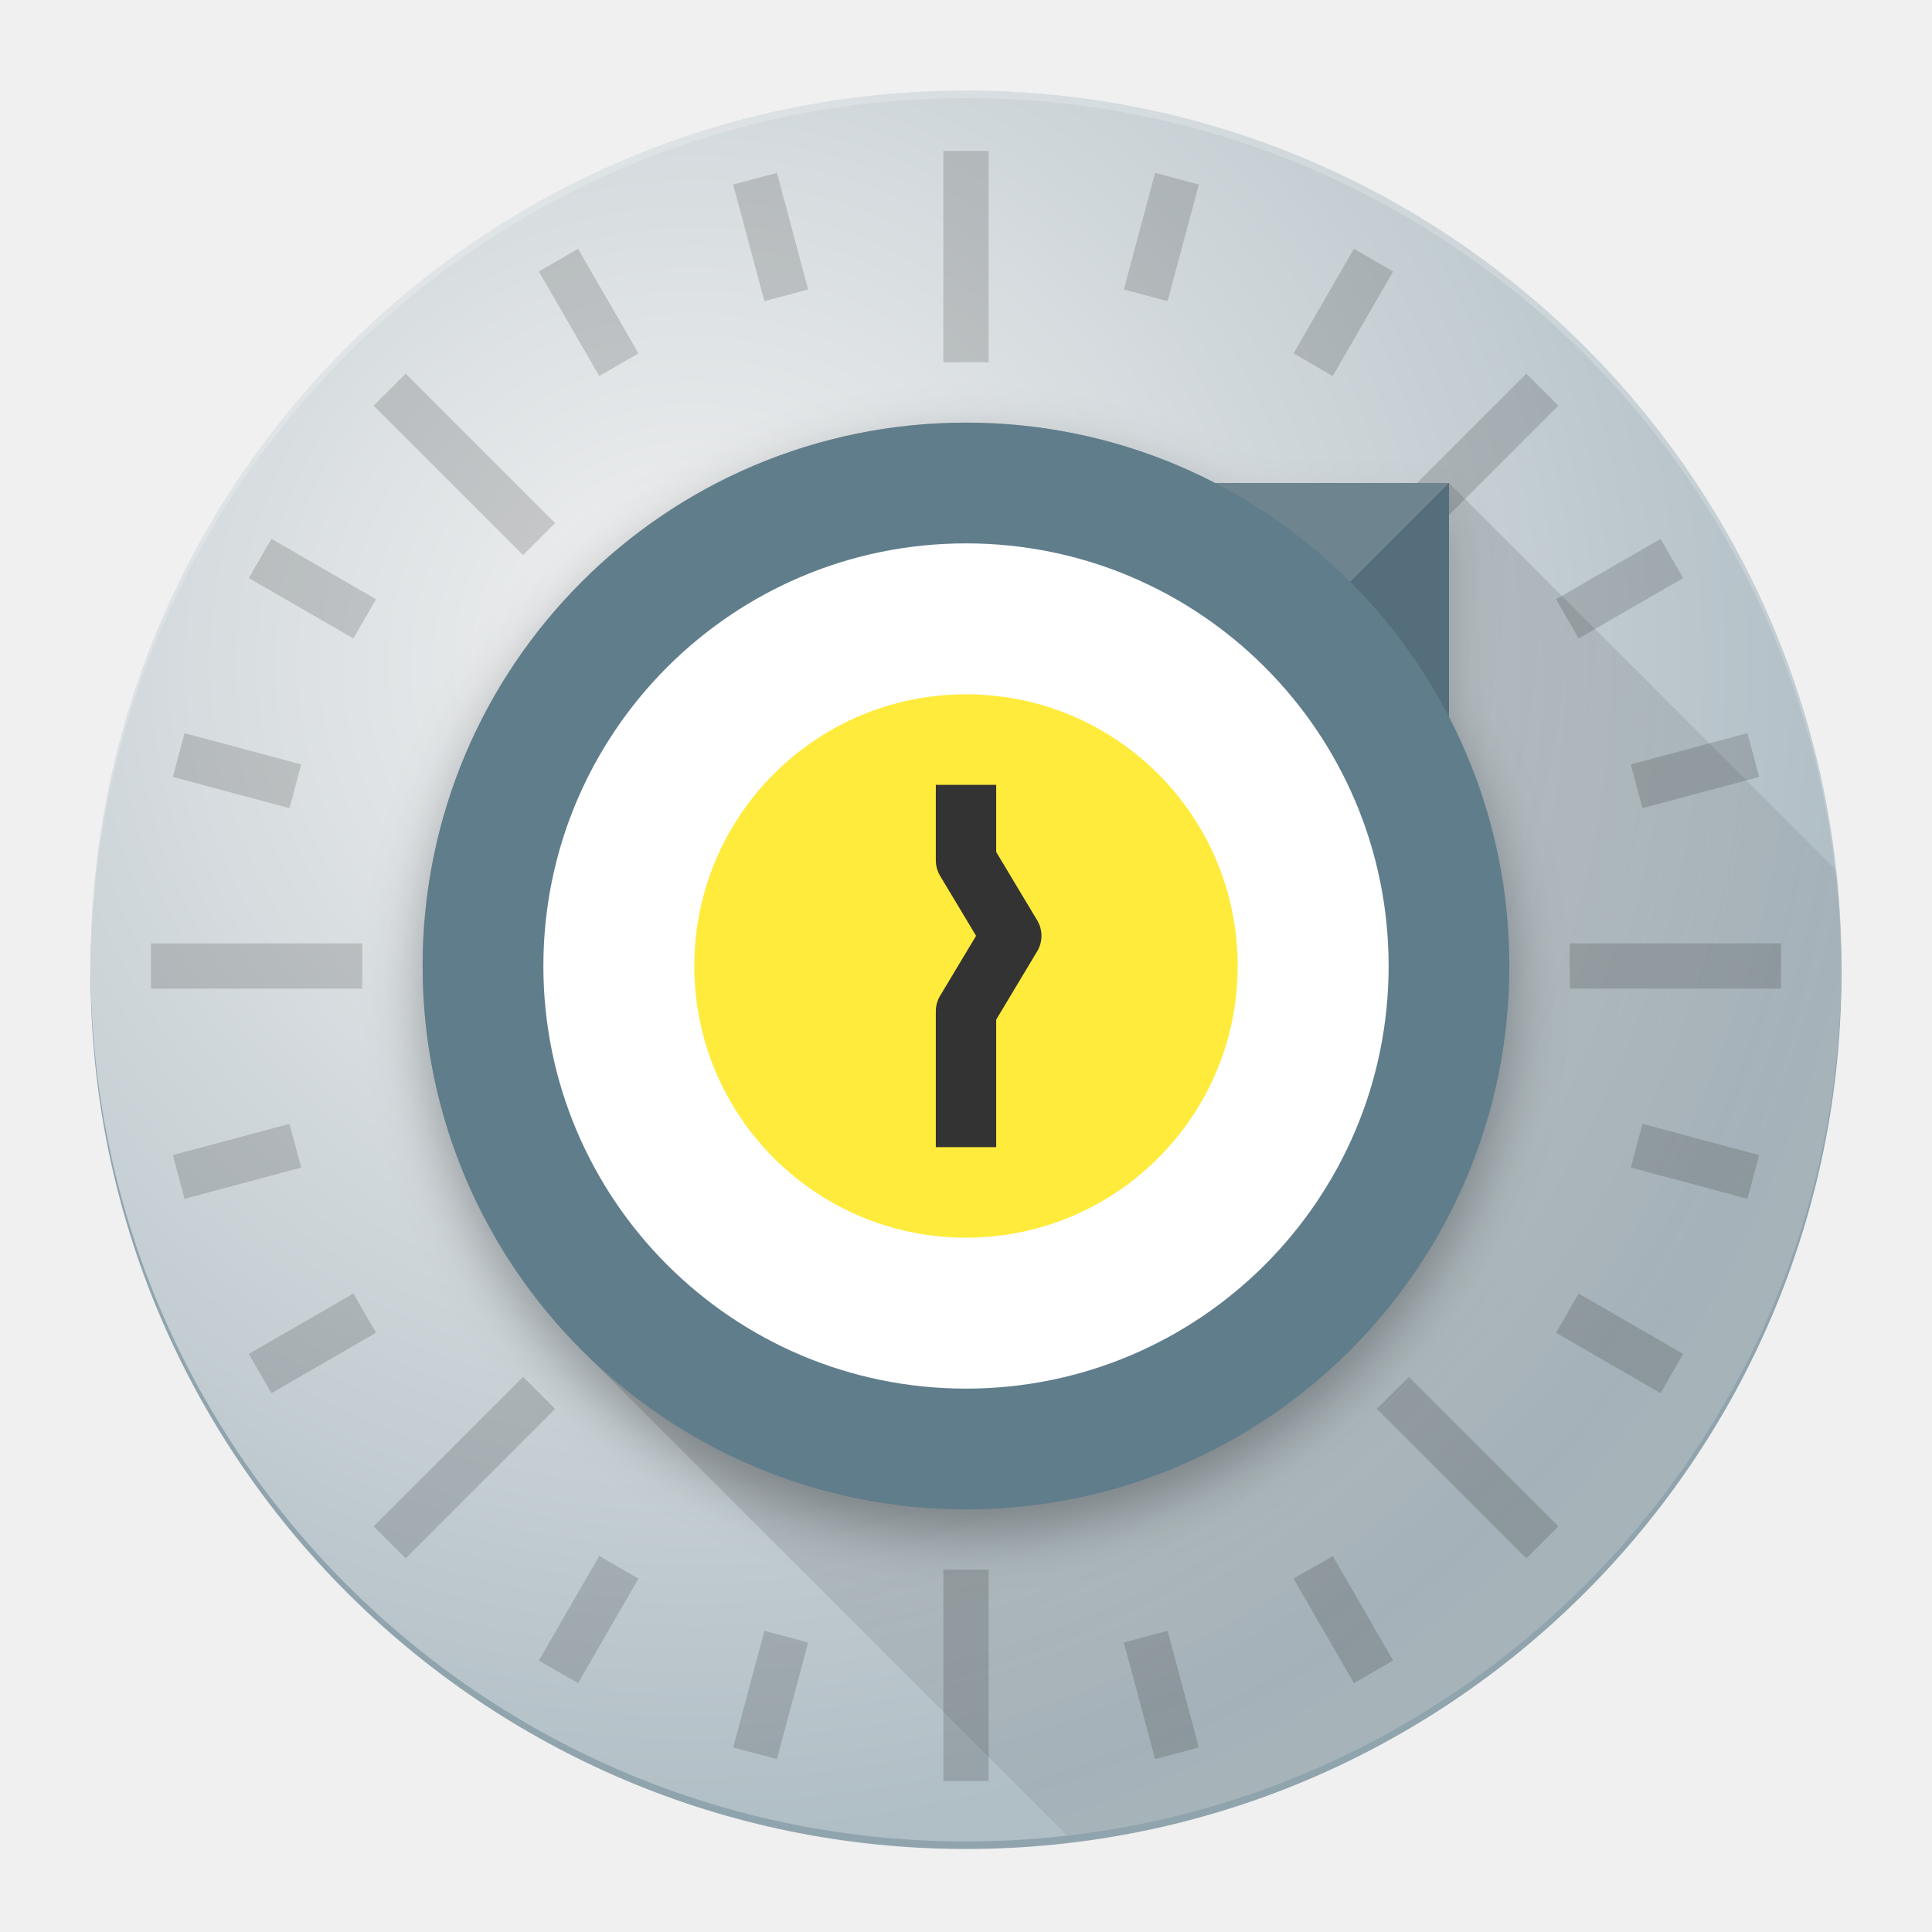
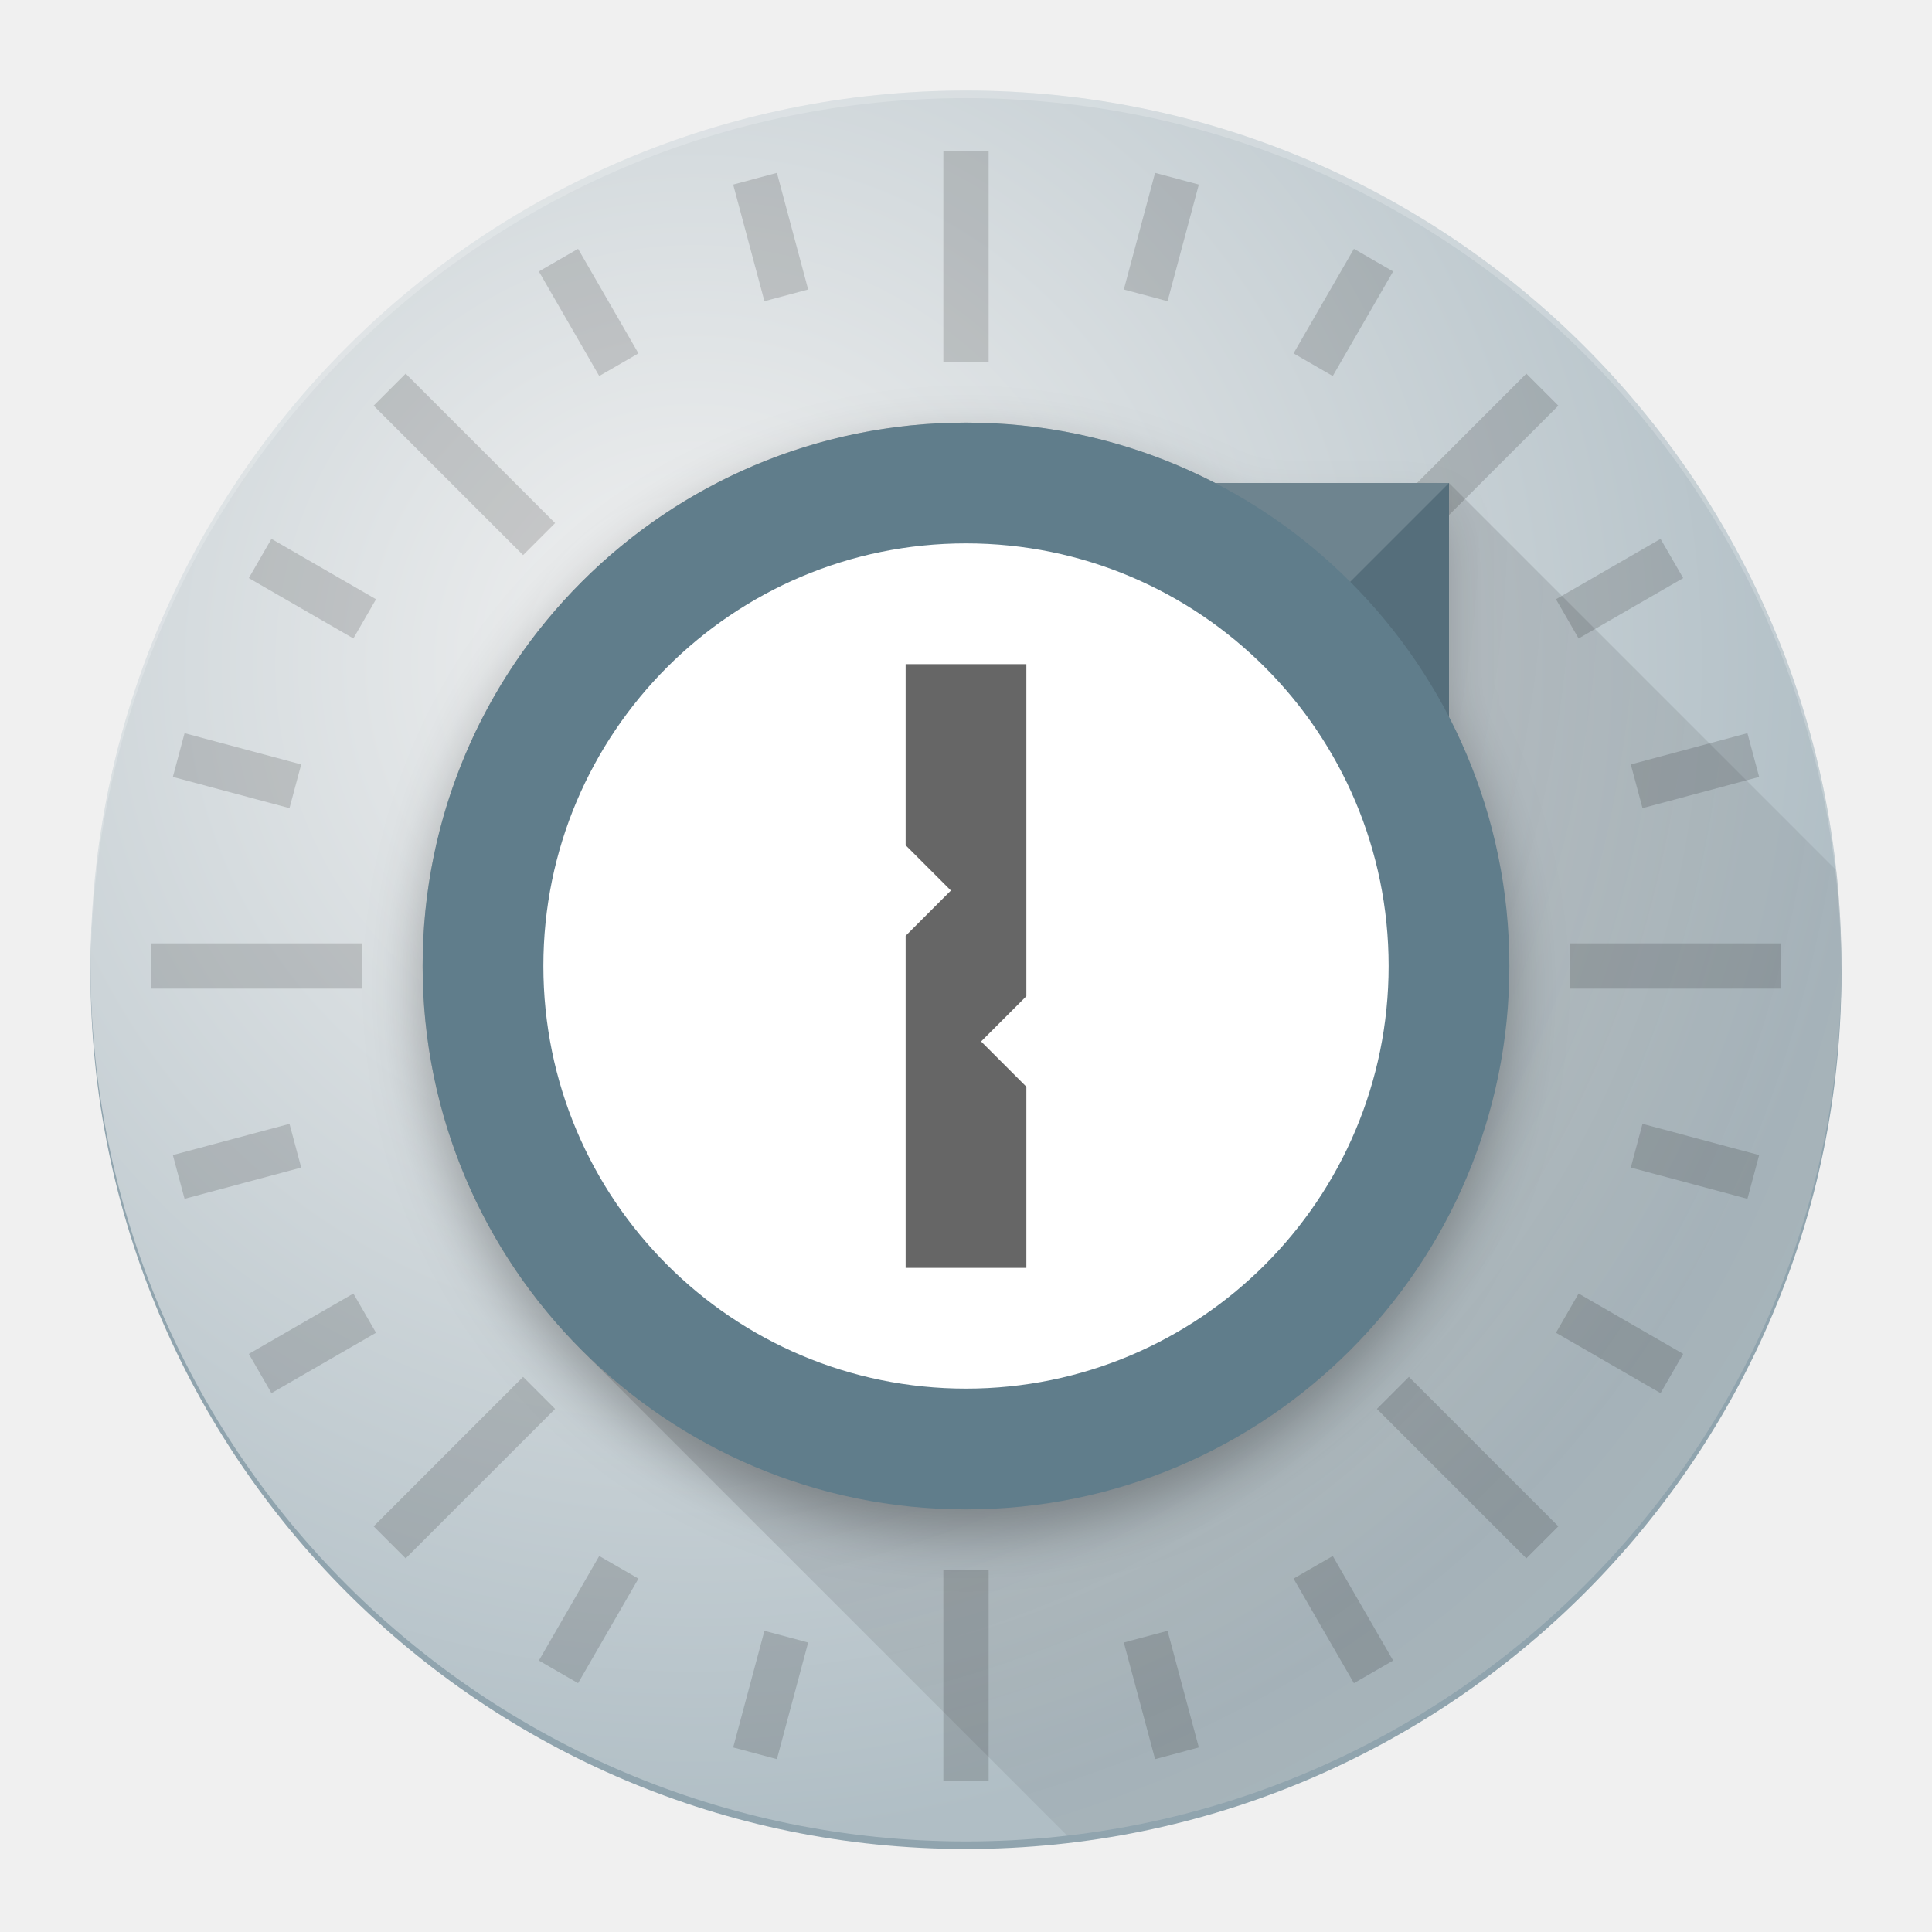
<svg xmlns="http://www.w3.org/2000/svg" xmlns:xlink="http://www.w3.org/1999/xlink" width="512" height="512" viewBox="0 0 512 512" id="svg2" version="1.1">
  <defs id="defs4">
    <linearGradient id="linearGradient4190">
      <stop style="stop-color:#f2f2f2;stop-opacity:1" offset="0" id="stop4192" />
      <stop style="stop-color:#b0bec5;stop-opacity:1" offset="1" id="stop4194" />
    </linearGradient>
    <linearGradient id="linearGradient4441">
      <stop id="stop4443" offset="0" style="stop-color:#000000;stop-opacity:1" />
      <stop id="stop4445" offset="1" style="stop-color:#000000;stop-opacity:0" />
    </linearGradient>
    <linearGradient id="linearGradient4381">
      <stop style="stop-color:#ffffff;stop-opacity:1" offset="0" id="stop4383" />
      <stop style="stop-color:#d3d7cf;stop-opacity:1" offset="1" id="stop4385" />
    </linearGradient>
    <radialGradient xlink:href="#linearGradient4381" id="radialGradient7758" gradientUnits="userSpaceOnUse" gradientTransform="matrix(0,2.385312,-2.385312,0,2048.834,853.5321)" cx="1" cy="860.362" fx="1" fy="860.362" r="84" />
    <clipPath clipPathUnits="userSpaceOnUse" id="clipPath7754-9">
      <ellipse ry="87.889" rx="87.889" cy="956.362" cx="96" id="ellipse7756-2" style="color:#000000;clip-rule:nonzero;display:inline;overflow:visible;visibility:visible;opacity:1;isolation:auto;mix-blend-mode:normal;color-interpolation:sRGB;color-interpolation-filters:linearRGB;solid-color:#000000;solid-opacity:1;fill:url(#radialGradient7758);fill-opacity:1;fill-rule:nonzero;stroke:none;stroke-width:3.955px;stroke-linecap:butt;stroke-linejoin:miter;stroke-miterlimit:4;stroke-dasharray:none;stroke-dashoffset:0;stroke-opacity:1;marker:none;marker-start:none;marker-mid:none;marker-end:none;paint-order:normal;color-rendering:auto;image-rendering:auto;shape-rendering:auto;text-rendering:auto;enable-background:accumulate" />
    </clipPath>
    <linearGradient id="linearGradient7905">
      <stop style="stop-color:#6ceeff;stop-opacity:1" offset="0" id="stop7901" />
      <stop style="stop-color:#00bcd4;stop-opacity:0.929" offset="1" id="stop7903" />
    </linearGradient>
    <radialGradient xlink:href="#linearGradient7905" id="radialGradient7907-1" cx="46.771" cy="908.613" fx="46.771" fy="908.613" r="87.889" gradientTransform="matrix(1.598522,0,0,1.598522,-36.10463,-1412.298)" gradientUnits="userSpaceOnUse" />
    <clipPath clipPathUnits="userSpaceOnUse" id="clipPath4261">
      <circle style="color:#000000;clip-rule:nonzero;display:inline;overflow:visible;visibility:visible;opacity:1;isolation:auto;mix-blend-mode:normal;color-interpolation:sRGB;color-interpolation-filters:linearRGB;solid-color:#000000;solid-opacity:1;fill:#ba68c8;fill-opacity:1;fill-rule:nonzero;stroke:none;stroke-width:3.955px;stroke-linecap:butt;stroke-linejoin:miter;stroke-miterlimit:4;stroke-dasharray:none;stroke-dashoffset:0;stroke-opacity:1;marker:none;marker-start:none;marker-mid:none;marker-end:none;paint-order:normal;color-rendering:auto;image-rendering:auto;shape-rendering:auto;text-rendering:auto;enable-background:accumulate" id="ellipse4263" cx="96.134" cy="956.504" r="89.817" />
    </clipPath>
    <radialGradient xlink:href="#linearGradient4441" id="radialGradient4482" cx="3.2591954e-06" cy="-17.959" fx="3.2591954e-06" fy="-17.959" r="296" gradientTransform="matrix(-1.223102,1.223102,-1.729727,-1.729727,-31.0643,-31.06431)" gradientUnits="userSpaceOnUse" />
    <clipPath clipPathUnits="userSpaceOnUse" id="clipPath4196">
      <ellipse style="color:#000000;clip-rule:nonzero;display:inline;overflow:visible;visibility:visible;opacity:1;isolation:auto;mix-blend-mode:normal;color-interpolation:sRGB;color-interpolation-filters:linearRGB;solid-color:#000000;solid-opacity:1;fill:#e91e63;fill-opacity:1;fill-rule:nonzero;stroke:none;stroke-width:10.567px;stroke-linecap:butt;stroke-linejoin:miter;stroke-miterlimit:4;stroke-dasharray:none;stroke-dashoffset:0;stroke-opacity:1;marker:none;marker-start:none;marker-mid:none;marker-end:none;paint-order:normal;color-rendering:auto;image-rendering:auto;shape-rendering:auto;text-rendering:auto;enable-background:accumulate" id="ellipse4198" cx="744.133" cy="-382.094" rx="232" ry="232" transform="matrix(0.7071068,0.7071068,0.7071068,-0.7071068,0,0)" />
    </clipPath>
    <filter style="color-interpolation-filters:sRGB" id="filter4215" x="-0.06" width="1.12" y="-0.06" height="1.12">
      <feGaussianBlur stdDeviation="7.2" id="feGaussianBlur4217" />
    </filter>
    <radialGradient xlink:href="#linearGradient4190" id="radialGradient4198" cx="184" cy="716.362" fx="184" fy="716.362" r="232" gradientTransform="matrix(1.344828,1.5327555e-7,-1.5327554e-7,1.344828,-63.44817,-247.0215)" gradientUnits="userSpaceOnUse" />
  </defs>
  <g id="layer1" transform="translate(0,-540.3622)" style="display:inline">
    <ellipse ry="232" rx="232" cy="798.362" cx="256" id="ellipse7832" style="color:#000000;clip-rule:nonzero;display:inline;overflow:visible;visibility:visible;opacity:1;isolation:auto;mix-blend-mode:normal;color-interpolation:sRGB;color-interpolation-filters:linearRGB;solid-color:#000000;solid-opacity:1;fill:#90a4ae;fill-opacity:1;fill-rule:nonzero;stroke:none;stroke-width:10.567px;stroke-linecap:butt;stroke-linejoin:miter;stroke-miterlimit:4;stroke-dasharray:none;stroke-dashoffset:0;stroke-opacity:1;marker:none;marker-start:none;marker-mid:none;marker-end:none;paint-order:normal;color-rendering:auto;image-rendering:auto;shape-rendering:auto;text-rendering:auto;enable-background:accumulate" />
    <ellipse style="color:#000000;clip-rule:nonzero;display:inline;overflow:visible;visibility:visible;opacity:1;isolation:auto;mix-blend-mode:normal;color-interpolation:sRGB;color-interpolation-filters:linearRGB;solid-color:#000000;solid-opacity:1;fill:url(#radialGradient4198);fill-opacity:1;fill-rule:nonzero;stroke:none;stroke-width:10.567px;stroke-linecap:butt;stroke-linejoin:miter;stroke-miterlimit:4;stroke-dasharray:none;stroke-dashoffset:0;stroke-opacity:1;marker:none;marker-start:none;marker-mid:none;marker-end:none;paint-order:normal;color-rendering:auto;image-rendering:auto;shape-rendering:auto;text-rendering:auto;enable-background:accumulate" id="path4157" cx="256" cy="796.362" rx="232" ry="232" />
    <g id="g4358" style="opacity:0.15">
      <path d="m 256,956.362 0,56 m 0,-432 0,56" style="fill:#ffffff;fill-rule:evenodd;stroke:#000000;stroke-width:12;stroke-linecap:butt;stroke-linejoin:miter;stroke-miterlimit:4;stroke-dasharray:none;stroke-opacity:1" id="path4562-3" />
      <path id="path4203" style="fill:#ffffff;fill-rule:evenodd;stroke:#000000;stroke-width:12;stroke-linecap:butt;stroke-linejoin:miter;stroke-miterlimit:4;stroke-dasharray:none;stroke-opacity:1" d="m 96,796.362 -56,0 m 432,0 -56,0" />
      <path d="m 142.863,909.499 -39.598,39.598 m 305.47,-305.47 -39.598,39.598" style="fill:#ffffff;fill-rule:evenodd;stroke:#000000;stroke-width:12;stroke-linecap:butt;stroke-linejoin:miter;stroke-miterlimit:4;stroke-dasharray:none;stroke-opacity:1" id="path4205" />
      <path id="path4207" style="fill:#ffffff;fill-rule:evenodd;stroke:#000000;stroke-width:12;stroke-linecap:butt;stroke-linejoin:miter;stroke-miterlimit:4;stroke-dasharray:none;stroke-opacity:1" d="m 369.137,909.499 39.598,39.598 m -305.47,-305.47 39.598,39.598" />
      <path id="path4209" style="fill:#ffffff;fill-rule:evenodd;stroke:#000000;stroke-width:12;stroke-linecap:butt;stroke-linejoin:miter;stroke-miterlimit:4;stroke-dasharray:none;stroke-opacity:1" d="m 348,955.711 16,27.713 M 148,609.301 l 16,27.713" />
      <path d="m 415.349,888.362 27.713,16 M 68.939,688.362 l 27.713,16" style="fill:#ffffff;fill-rule:evenodd;stroke:#000000;stroke-width:12;stroke-linecap:butt;stroke-linejoin:miter;stroke-miterlimit:4;stroke-dasharray:none;stroke-opacity:1" id="path4211" />
      <path d="m 415.349,704.362 27.713,-16 M 68.939,904.362 96.651,888.362" style="fill:#ffffff;fill-rule:evenodd;stroke:#000000;stroke-width:12;stroke-linecap:butt;stroke-linejoin:miter;stroke-miterlimit:4;stroke-dasharray:none;stroke-opacity:1" id="path4215" />
      <path id="path4217" style="fill:#ffffff;fill-rule:evenodd;stroke:#000000;stroke-width:12;stroke-linecap:butt;stroke-linejoin:miter;stroke-miterlimit:4;stroke-dasharray:none;stroke-opacity:1" d="m 348,637.013 16,-27.713 M 148,983.424 164,955.711" />
      <path d="M 78.27,748.739 47.36,740.457 M 464.64,852.267 433.73,843.985" style="fill:#ffffff;fill-rule:evenodd;stroke:#000000;stroke-width:12;stroke-linecap:butt;stroke-linejoin:miter;stroke-miterlimit:4;stroke-dasharray:none;stroke-opacity:1" id="path4219" />
      <path id="path4221" style="fill:#ffffff;fill-rule:evenodd;stroke:#000000;stroke-width:12;stroke-linecap:butt;stroke-linejoin:miter;stroke-miterlimit:4;stroke-dasharray:none;stroke-opacity:1" d="m 208.377,974.093 -8.282,30.91 m 111.81,-417.28 -8.282,30.91" />
      <path d="m 303.623,974.093 8.282,30.91 m -111.81,-417.28 8.282,30.91" style="fill:#ffffff;fill-rule:evenodd;stroke:#000000;stroke-width:12;stroke-linecap:butt;stroke-linejoin:miter;stroke-miterlimit:4;stroke-dasharray:none;stroke-opacity:1" id="path4223" />
      <path id="path4225" style="fill:#ffffff;fill-rule:evenodd;stroke:#000000;stroke-width:12;stroke-linecap:butt;stroke-linejoin:miter;stroke-miterlimit:4;stroke-dasharray:none;stroke-opacity:1" d="m 433.73,748.739 30.91,-8.282 M 47.36,852.267 78.27,843.985" />
    </g>
    <g id="g4467" transform="matrix(0.7071068,0.7071068,0.7071068,-0.7071068,-488.1325,1178.456)" clip-path="url(#clipPath4196)">
      <path style="opacity:0.3;fill:url(#radialGradient4482);fill-opacity:1;stroke:none;stroke-width:12;stroke-linecap:round;stroke-linejoin:miter;stroke-miterlimit:4;stroke-dasharray:none;stroke-opacity:1" d="m 256,112 c -36.853,0 -73.706,14.058 -101.824,42.176 -56.235,56.236 -56.235,147.413 0,203.648 L 474.617,678.264 678.264,474.617 677.824,474.176 704,448 384,128 357.824,154.176 C 329.706,126.058 292.853,112 256,112 Z" transform="matrix(0.7071068,0.7071068,0.7071068,-0.7071068,-106.0387,796.3622)" id="rect4460" />
    </g>
    <path style="color:#000000;clip-rule:nonzero;display:inline;overflow:visible;visibility:visible;opacity:0.2;isolation:auto;mix-blend-mode:normal;color-interpolation:sRGB;color-interpolation-filters:linearRGB;solid-color:#000000;solid-opacity:1;fill:#ffffff;fill-opacity:1;fill-rule:nonzero;stroke:none;stroke-width:10.567px;stroke-linecap:butt;stroke-linejoin:miter;stroke-miterlimit:4;stroke-dasharray:none;stroke-dashoffset:0;stroke-opacity:1;marker:none;marker-start:none;marker-mid:none;marker-end:none;paint-order:normal;color-rendering:auto;image-rendering:auto;shape-rendering:auto;text-rendering:auto;enable-background:accumulate" d="M 256 24 A 232 232 0 0 0 24 256 A 232 232 0 0 0 24.041 257.17 A 232 232 0 0 1 256 26 A 232 232 0 0 1 487.959 256.83 A 232 232 0 0 0 488 256 A 232 232 0 0 0 256 24 z " transform="translate(0,540.3622)" id="ellipse4219" />
  </g>
  <g id="layer2" style="display:inline">
    <path id="path4372" d="M 256,118 A 144,144 0 0 0 112,262 144,144 0 0 0 256,406 144,144 0 0 0 400,262 144,144 0 0 0 380,189.039 L 380,138 328.586,138 A 144,144 0 0 0 256,118 Z" style="color:#000000;clip-rule:nonzero;display:inline;overflow:visible;visibility:visible;opacity:0.3;isolation:auto;mix-blend-mode:normal;color-interpolation:sRGB;color-interpolation-filters:linearRGB;solid-color:#000000;solid-opacity:1;fill:#000000;fill-opacity:1;fill-rule:nonzero;stroke:none;stroke-width:22.367;stroke-linecap:butt;stroke-linejoin:round;stroke-miterlimit:4;stroke-dasharray:none;stroke-dashoffset:0;stroke-opacity:1;marker:none;marker-start:none;marker-mid:none;marker-end:none;paint-order:normal;filter:url(#filter4215);color-rendering:auto;image-rendering:auto;shape-rendering:auto;text-rendering:auto;enable-background:accumulate" />
    <rect transform="translate(0,-540.3622)" style="opacity:1;fill:#556e7b;fill-opacity:1;stroke:none;stroke-width:12;stroke-linecap:round;stroke-linejoin:miter;stroke-miterlimit:4;stroke-dasharray:none;stroke-opacity:1" id="rect4458" width="80" height="80" x="304" y="668.362" />
    <path transform="translate(0,-540.3622)" style="opacity:0.15;fill:#ffffff;fill-rule:evenodd;stroke:none;stroke-width:1px;stroke-linecap:butt;stroke-linejoin:miter;stroke-opacity:1" d="m 384,668.362 -80,80 0,-80 z" id="path4380" />
    <ellipse transform="translate(0,-540.3622)" ry="144" rx="144" cy="796.362" cx="256" id="ellipse4378" style="color:#000000;clip-rule:nonzero;display:inline;overflow:visible;visibility:visible;opacity:1;isolation:auto;mix-blend-mode:normal;color-interpolation:sRGB;color-interpolation-filters:linearRGB;solid-color:#000000;solid-opacity:1;fill:#607d8b;fill-opacity:1;fill-rule:nonzero;stroke:none;stroke-width:10.567px;stroke-linecap:butt;stroke-linejoin:miter;stroke-miterlimit:4;stroke-dasharray:none;stroke-dashoffset:0;stroke-opacity:1;marker:none;marker-start:none;marker-mid:none;marker-end:none;paint-order:normal;color-rendering:auto;image-rendering:auto;shape-rendering:auto;text-rendering:auto;enable-background:accumulate" />
    <ellipse transform="translate(0,-540.3622)" style="color:#000000;clip-rule:nonzero;display:inline;overflow:visible;visibility:visible;opacity:1;isolation:auto;mix-blend-mode:normal;color-interpolation:sRGB;color-interpolation-filters:linearRGB;solid-color:#000000;solid-opacity:1;fill:#ffffff;fill-opacity:1;fill-rule:nonzero;stroke:none;stroke-width:10.567;stroke-linecap:butt;stroke-linejoin:miter;stroke-miterlimit:4;stroke-dasharray:none;stroke-dashoffset:0;stroke-opacity:1;marker:none;marker-start:none;marker-mid:none;marker-end:none;paint-order:normal;color-rendering:auto;image-rendering:auto;shape-rendering:auto;text-rendering:auto;enable-background:accumulate" id="path4157-3" cx="256" cy="796.362" rx="112" ry="112" />
-     <ellipse transform="translate(0,-540.3622)" style="color:#000000;clip-rule:nonzero;display:inline;overflow:visible;visibility:visible;opacity:1;isolation:auto;mix-blend-mode:normal;color-interpolation:sRGB;color-interpolation-filters:linearRGB;solid-color:#000000;solid-opacity:1;fill:#ffeb3b;fill-opacity:1;fill-rule:nonzero;stroke:none;stroke-width:10.567px;stroke-linecap:butt;stroke-linejoin:miter;stroke-miterlimit:4;stroke-dasharray:none;stroke-dashoffset:0;stroke-opacity:1;marker:none;marker-start:none;marker-mid:none;marker-end:none;paint-order:normal;color-rendering:auto;image-rendering:auto;shape-rendering:auto;text-rendering:auto;enable-background:accumulate" id="path4157-3-6" cx="256" cy="796.362" rx="72" ry="72" />
-     <path transform="translate(0,-540.3622)" id="path4253-3" d="m 256,748.362 0,20 12,20 -12,20 0,36" style="opacity:1;fill:none;fill-rule:evenodd;stroke:#333333;stroke-width:16;stroke-linecap:butt;stroke-linejoin:round;stroke-miterlimit:4;stroke-dasharray:none;stroke-opacity:1" />
+     <path style="display:inline;opacity:1;fill:#666666;fill-opacity:1;stroke:none;stroke-width:4;stroke-linecap:round;stroke-linejoin:miter;stroke-miterlimit:4;stroke-dasharray:none;stroke-opacity:1;enable-background:new" d="m 240,176 0,48 12,12 -12,12 0,88 32,0 0,-48 -12,-12 12,-12 0,-88 z" id="rect4465" />
  </g>
</svg>
